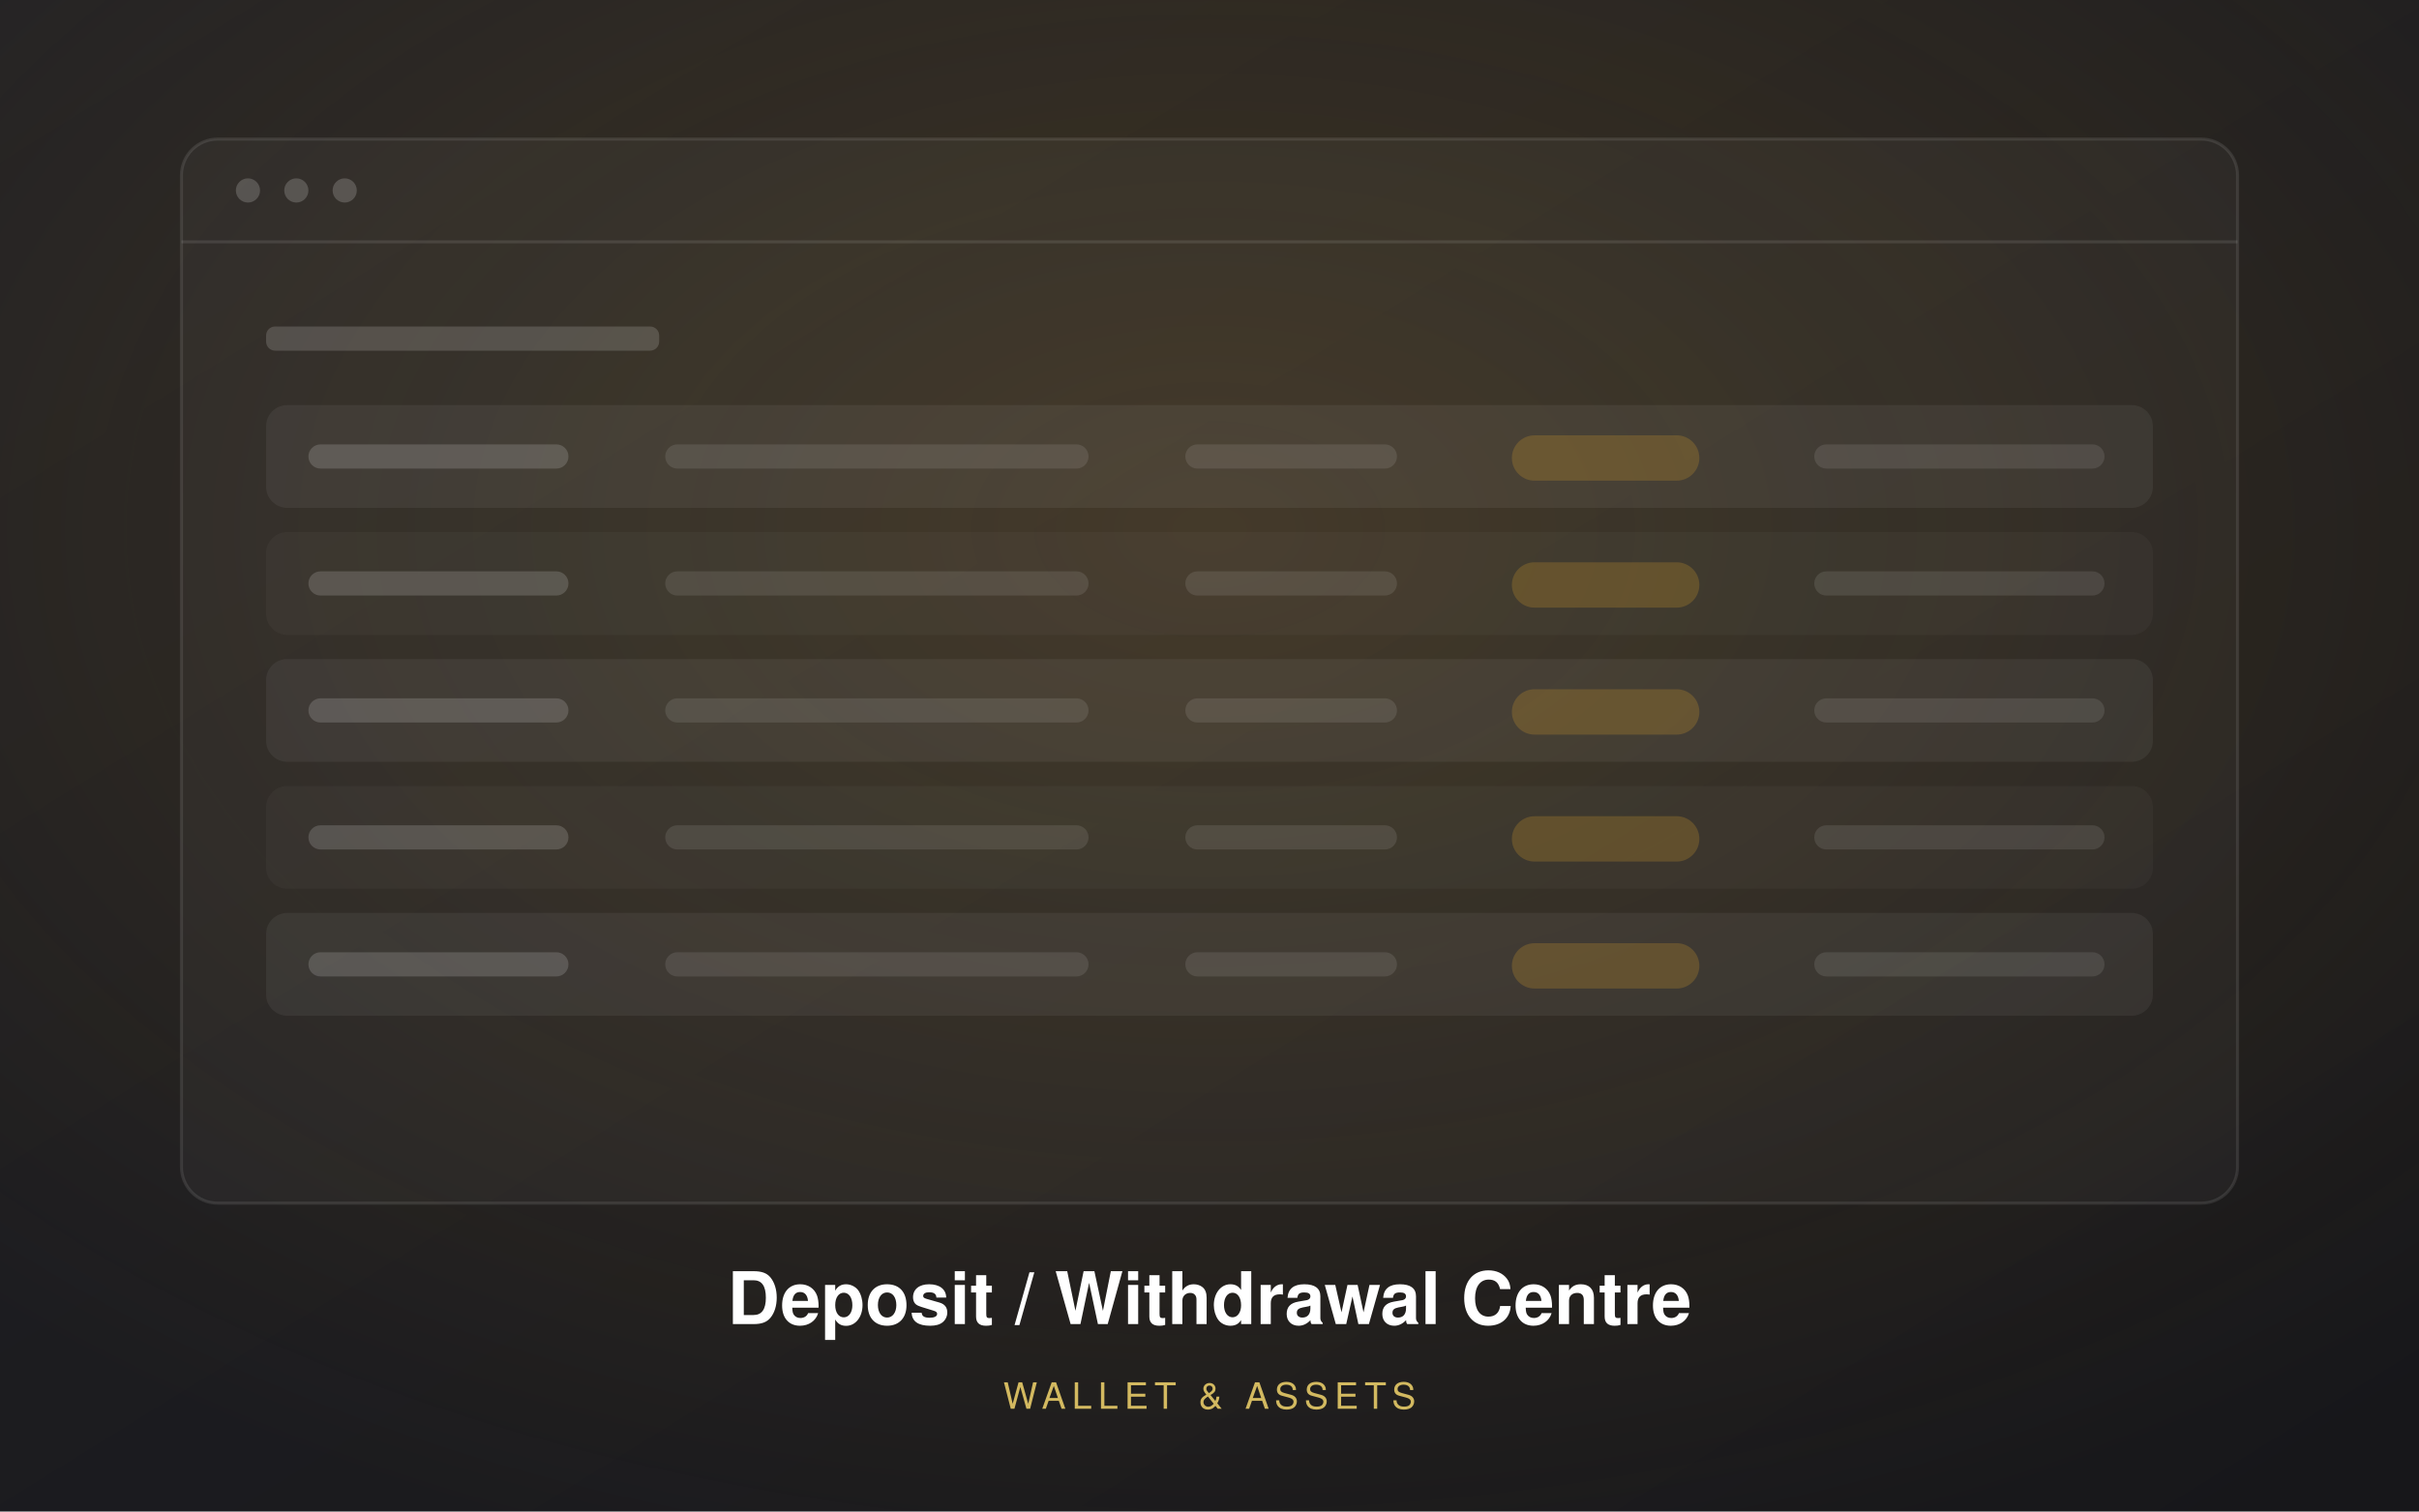
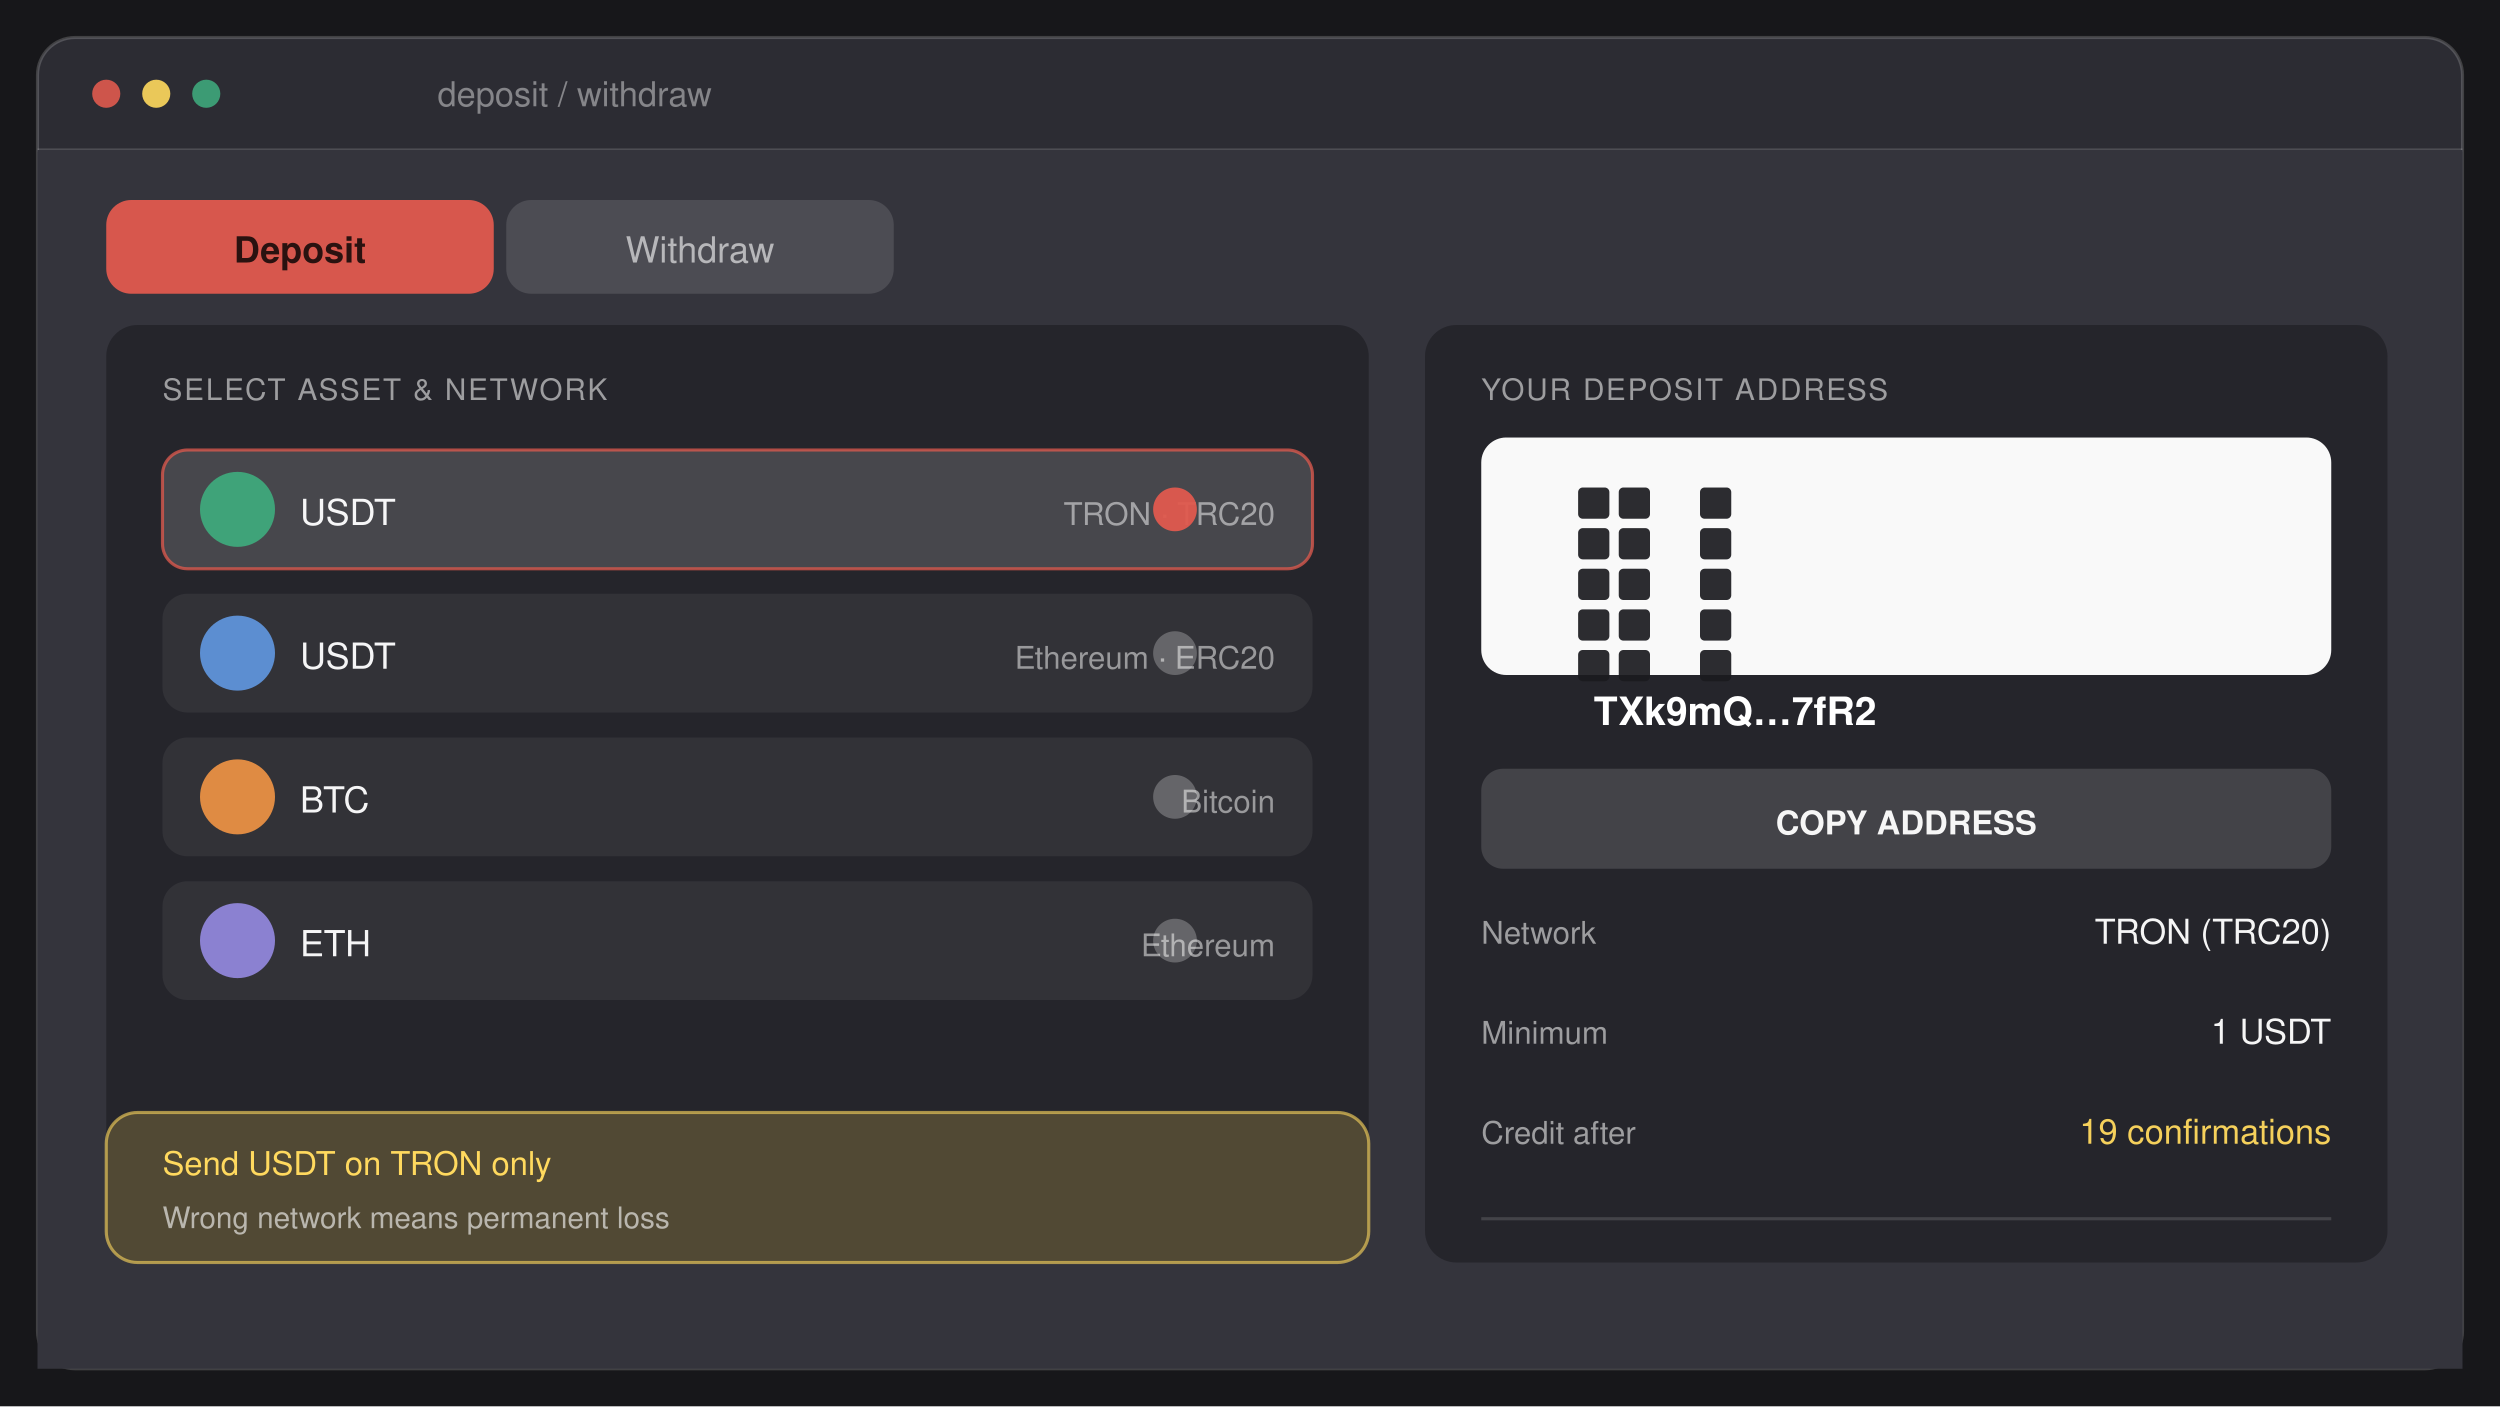
- <svg xmlns="http://www.w3.org/2000/svg" viewBox="0 0 800 500" width="800" height="500" role="img">
-   <defs>
-     <linearGradient id="bg" x1="0" y1="0" x2="1" y2="1">
-       <stop offset="0%" stop-color="#202024" />
-       <stop offset="100%" stop-color="#17171a" />
-     </linearGradient>
-     <radialGradient id="glow" cx="0.5" cy="0.35" r="0.72">
-       <stop offset="0%" stop-color="#b8892e" stop-opacity="0.22" />
-       <stop offset="100%" stop-color="#b8892e" stop-opacity="0" />
-     </radialGradient>
-   </defs>
-   <rect width="800" height="500" fill="url(#bg)" />
-   <rect width="800" height="500" fill="url(#glow)" />
-   <rect x="60" y="46" width="680" height="352" rx="12" fill="#ffffff" fill-opacity="0.035" stroke="#ffffff" stroke-opacity="0.1" />
-   <line x1="60" y1="80" x2="740" y2="80" stroke="#ffffff" stroke-opacity="0.10" />
-   <circle cx="82" cy="63" r="4" fill="#ffffff" fill-opacity="0.18" />
-   <circle cx="98" cy="63" r="4" fill="#ffffff" fill-opacity="0.18" />
-   <circle cx="114" cy="63" r="4" fill="#ffffff" fill-opacity="0.18" />
-   <rect x="88" y="108" width="130" height="8" rx="3" fill="#ffffff" fill-opacity="0.16" />
-   <rect x="88" y="134" width="624" height="34" rx="7" fill="#ffffff" fill-opacity="0.055" />
-   <rect x="102" y="147" width="86" height="8" rx="4" fill="#ffffff" fill-opacity="0.16" />
-   <rect x="220" y="147" width="140" height="8" rx="4" fill="#ffffff" fill-opacity="0.1" />
-   <rect x="392" y="147" width="70" height="8" rx="4" fill="#ffffff" fill-opacity="0.1" />
-   <rect x="500" y="144" width="62" height="15" rx="7.5" fill="#b8892e" fill-opacity="0.3" />
-   <rect x="600" y="147" width="96" height="8" rx="4" fill="#ffffff" fill-opacity="0.1" />
-   <rect x="88" y="176" width="624" height="34" rx="7" fill="#ffffff" fill-opacity="0.03" />
-   <rect x="102" y="189" width="86" height="8" rx="4" fill="#ffffff" fill-opacity="0.16" />
-   <rect x="220" y="189" width="140" height="8" rx="4" fill="#ffffff" fill-opacity="0.1" />
-   <rect x="392" y="189" width="70" height="8" rx="4" fill="#ffffff" fill-opacity="0.1" />
-   <rect x="500" y="186" width="62" height="15" rx="7.5" fill="#b8892e" fill-opacity="0.3" />
-   <rect x="600" y="189" width="96" height="8" rx="4" fill="#ffffff" fill-opacity="0.1" />
-   <rect x="88" y="218" width="624" height="34" rx="7" fill="#ffffff" fill-opacity="0.055" />
-   <rect x="102" y="231" width="86" height="8" rx="4" fill="#ffffff" fill-opacity="0.16" />
-   <rect x="220" y="231" width="140" height="8" rx="4" fill="#ffffff" fill-opacity="0.1" />
-   <rect x="392" y="231" width="70" height="8" rx="4" fill="#ffffff" fill-opacity="0.1" />
-   <rect x="500" y="228" width="62" height="15" rx="7.5" fill="#b8892e" fill-opacity="0.3" />
-   <rect x="600" y="231" width="96" height="8" rx="4" fill="#ffffff" fill-opacity="0.1" />
-   <rect x="88" y="260" width="624" height="34" rx="7" fill="#ffffff" fill-opacity="0.03" />
-   <rect x="102" y="273" width="86" height="8" rx="4" fill="#ffffff" fill-opacity="0.16" />
-   <rect x="220" y="273" width="140" height="8" rx="4" fill="#ffffff" fill-opacity="0.1" />
-   <rect x="392" y="273" width="70" height="8" rx="4" fill="#ffffff" fill-opacity="0.1" />
-   <rect x="500" y="270" width="62" height="15" rx="7.5" fill="#b8892e" fill-opacity="0.3" />
-   <rect x="600" y="273" width="96" height="8" rx="4" fill="#ffffff" fill-opacity="0.1" />
-   <rect x="88" y="302" width="624" height="34" rx="7" fill="#ffffff" fill-opacity="0.055" />
-   <rect x="102" y="315" width="86" height="8" rx="4" fill="#ffffff" fill-opacity="0.16" />
-   <rect x="220" y="315" width="140" height="8" rx="4" fill="#ffffff" fill-opacity="0.1" />
-   <rect x="392" y="315" width="70" height="8" rx="4" fill="#ffffff" fill-opacity="0.1" />
-   <rect x="500" y="312" width="62" height="15" rx="7.5" fill="#b8892e" fill-opacity="0.3" />
-   <rect x="600" y="315" width="96" height="8" rx="4" fill="#ffffff" fill-opacity="0.1" />
-   <text x="400" y="438" text-anchor="middle" font-family="Helvetica, Arial, sans-serif" font-size="24" font-weight="600" fill="#ffffff" fill-opacity="1" letter-spacing="0">Deposit / Withdrawal Centre</text>
-   <text x="400" y="466" text-anchor="middle" font-family="Helvetica, Arial, sans-serif" font-size="12" font-weight="400" fill="#ffe071" fill-opacity="0.8" letter-spacing="2">WALLET &amp; ASSETS</text>
+ <svg xmlns="http://www.w3.org/2000/svg" viewBox="0 0 800 450" width="800" height="450" role="img" aria-label="proj-deposit">
+   <rect width="800" height="450" fill="#17171a" />
+   <rect x="12" y="12" width="776" height="426" rx="12" fill="#2c2c33" fill-opacity="1" stroke="#ffffff" stroke-opacity="0.18" stroke-width="1" />
+   <line x1="12" y1="48" x2="788" y2="48" stroke="#ffffff" stroke-opacity="0.16" stroke-width="1" />
+   <circle cx="34" cy="30" r="4.5" fill="#e05a4e" fill-opacity="0.9" />
+   <circle cx="50" cy="30" r="4.5" fill="#ffd95e" fill-opacity="0.9" />
+   <circle cx="66" cy="30" r="4.5" fill="#3fa87b" fill-opacity="0.9" />
+   <text x="140" y="34" text-anchor="start" font-family="Helvetica, Arial, sans-serif" font-size="11" font-weight="400" fill="#ffffff" fill-opacity="0.42" letter-spacing="0">deposit / withdraw</text>
+   <rect x="12" y="48" width="776" height="390" rx="0" fill="#34343c" fill-opacity="1" />
+   <rect x="34" y="64" width="124" height="30" rx="8" fill="#e05a4e" fill-opacity="0.95" />
+   <text x="96" y="84" text-anchor="middle" font-family="Helvetica, Arial, sans-serif" font-size="11.5" font-weight="600" fill="#2a1210" fill-opacity="1" letter-spacing="0">Deposit</text>
+   <rect x="162" y="64" width="124" height="30" rx="8" fill="#ffffff" fill-opacity="0.12" />
+   <text x="224" y="84" text-anchor="middle" font-family="Helvetica, Arial, sans-serif" font-size="11.5" font-weight="400" fill="#ffffff" fill-opacity="0.6" letter-spacing="0">Withdraw</text>
+   <rect x="34" y="104" width="404" height="300" rx="10" fill="#25252b" fill-opacity="1" />
+   <text x="52" y="128" text-anchor="start" font-family="Helvetica, Arial, sans-serif" font-size="9.5" font-weight="400" fill="#ffffff" fill-opacity="0.55" letter-spacing="0.6">SELECT ASSET &amp; NETWORK</text>
+   <rect x="52" y="144" width="368" height="38" rx="8" fill="#ffffff" fill-opacity="0.16" stroke="#e05a4e" stroke-opacity="0.75" stroke-width="1" />
+   <circle cx="76" cy="163" r="12" fill="#3fa87b" fill-opacity="0.95" />
+   <text x="96" y="168" text-anchor="start" font-family="Helvetica, Arial, sans-serif" font-size="11.5" font-weight="500" fill="#ffffff" fill-opacity="0.95" letter-spacing="0">USDT</text>
+   <text x="408" y="168" text-anchor="end" font-family="Helvetica, Arial, sans-serif" font-size="10" font-weight="400" fill="#ffffff" fill-opacity="0.5" letter-spacing="0">TRON · TRC20</text>
+   <circle cx="376" cy="163" r="7" fill="#e05a4e" fill-opacity="0.95" />
+   <rect x="52" y="190" width="368" height="38" rx="8" fill="#ffffff" fill-opacity="0.06" />
+   <circle cx="76" cy="209" r="12" fill="#5f93d8" fill-opacity="0.95" />
+   <text x="96" y="214" text-anchor="start" font-family="Helvetica, Arial, sans-serif" font-size="11.5" font-weight="500" fill="#ffffff" fill-opacity="0.95" letter-spacing="0">USDT</text>
+   <text x="408" y="214" text-anchor="end" font-family="Helvetica, Arial, sans-serif" font-size="10" font-weight="400" fill="#ffffff" fill-opacity="0.5" letter-spacing="0">Ethereum · ERC20</text>
+   <circle cx="376" cy="209" r="7" fill="#ffffff" fill-opacity="0.25" />
+   <rect x="52" y="236" width="368" height="38" rx="8" fill="#ffffff" fill-opacity="0.06" />
+   <circle cx="76" cy="255" r="12" fill="#e89044" fill-opacity="0.95" />
+   <text x="96" y="260" text-anchor="start" font-family="Helvetica, Arial, sans-serif" font-size="11.5" font-weight="500" fill="#ffffff" fill-opacity="0.95" letter-spacing="0">BTC</text>
+   <text x="408" y="260" text-anchor="end" font-family="Helvetica, Arial, sans-serif" font-size="10" font-weight="400" fill="#ffffff" fill-opacity="0.5" letter-spacing="0">Bitcoin</text>
+   <circle cx="376" cy="255" r="7" fill="#ffffff" fill-opacity="0.25" />
+   <rect x="52" y="282" width="368" height="38" rx="8" fill="#ffffff" fill-opacity="0.06" />
+   <circle cx="76" cy="301" r="12" fill="#9086d8" fill-opacity="0.95" />
+   <text x="96" y="306" text-anchor="start" font-family="Helvetica, Arial, sans-serif" font-size="11.5" font-weight="500" fill="#ffffff" fill-opacity="0.95" letter-spacing="0">ETH</text>
+   <text x="408" y="306" text-anchor="end" font-family="Helvetica, Arial, sans-serif" font-size="10" font-weight="400" fill="#ffffff" fill-opacity="0.5" letter-spacing="0">Ethereum</text>
+   <circle cx="376" cy="301" r="7" fill="#ffffff" fill-opacity="0.25" />
+   <rect x="34" y="414" width="404" height="0" rx="0" fill="#ffffff" fill-opacity="0" />
+   <rect x="34" y="414" width="404" height="0" rx="0" fill="#ffffff" fill-opacity="0" />
+   <rect x="34" y="356" width="404" height="48" rx="10" fill="#ffd95e" fill-opacity="0.2" stroke="#ffd95e" stroke-opacity="0.6" stroke-width="1" />
+   <text x="52" y="376" text-anchor="start" font-family="Helvetica, Arial, sans-serif" font-size="10.5" font-weight="500" fill="#ffd95e" fill-opacity="1" letter-spacing="0">Send USDT on TRON only</text>
+   <text x="52" y="393" text-anchor="start" font-family="Helvetica, Arial, sans-serif" font-size="9.5" font-weight="400" fill="#ffffff" fill-opacity="0.6" letter-spacing="0">Wrong network means permanent loss</text>
+   <rect x="456" y="104" width="308" height="300" rx="10" fill="#25252b" fill-opacity="1" />
+   <text x="474" y="128" text-anchor="start" font-family="Helvetica, Arial, sans-serif" font-size="9.5" font-weight="400" fill="#ffffff" fill-opacity="0.55" letter-spacing="0.6">YOUR DEPOSIT ADDRESS</text>
+   <rect x="474" y="140" width="272" height="76" rx="8" fill="#ffffff" fill-opacity="0.97" />
+   <rect x="505" y="156" width="10" height="10" rx="1.5" fill="#1a1a1f" fill-opacity="0.92" />
+   <rect x="518" y="156" width="10" height="10" rx="1.5" fill="#1a1a1f" fill-opacity="0.92" />
+   <rect x="544" y="156" width="10" height="10" rx="1.5" fill="#1a1a1f" fill-opacity="0.92" />
+   <rect x="505" y="169" width="10" height="10" rx="1.5" fill="#1a1a1f" fill-opacity="0.92" />
+   <rect x="518" y="169" width="10" height="10" rx="1.5" fill="#1a1a1f" fill-opacity="0.92" />
+   <rect x="544" y="169" width="10" height="10" rx="1.5" fill="#1a1a1f" fill-opacity="0.92" />
+   <rect x="505" y="182" width="10" height="10" rx="1.5" fill="#1a1a1f" fill-opacity="0.92" />
+   <rect x="518" y="182" width="10" height="10" rx="1.5" fill="#1a1a1f" fill-opacity="0.92" />
+   <rect x="544" y="182" width="10" height="10" rx="1.5" fill="#1a1a1f" fill-opacity="0.92" />
+   <rect x="505" y="195" width="10" height="10" rx="1.5" fill="#1a1a1f" fill-opacity="0.92" />
+   <rect x="518" y="195" width="10" height="10" rx="1.5" fill="#1a1a1f" fill-opacity="0.92" />
+   <rect x="544" y="195" width="10" height="10" rx="1.5" fill="#1a1a1f" fill-opacity="0.92" />
+   <rect x="505" y="208" width="10" height="10" rx="1.5" fill="#1a1a1f" fill-opacity="0.92" />
+   <rect x="518" y="208" width="10" height="10" rx="1.5" fill="#1a1a1f" fill-opacity="0.92" />
+   <rect x="544" y="208" width="10" height="10" rx="1.5" fill="#1a1a1f" fill-opacity="0.92" />
+   <text x="510" y="232" text-anchor="start" font-family="Helvetica, Arial, sans-serif" font-size="12.5" font-weight="600" fill="#ffffff" fill-opacity="1" letter-spacing="0">TXk9mQ…7fR2</text>
+   <rect x="474" y="246" width="272" height="32" rx="7" fill="#ffffff" fill-opacity="0.14" />
+   <text x="610" y="267" text-anchor="middle" font-family="Helvetica, Arial, sans-serif" font-size="10.5" font-weight="600" fill="#ffffff" fill-opacity="0.95" letter-spacing="0">COPY ADDRESS</text>
+   <text x="474" y="302" text-anchor="start" font-family="Helvetica, Arial, sans-serif" font-size="10" font-weight="400" fill="#ffffff" fill-opacity="0.55" letter-spacing="0">Network</text>
+   <text x="746" y="302" text-anchor="end" font-family="Helvetica, Arial, sans-serif" font-size="11" font-weight="500" fill="#ffffff" fill-opacity="0.95" letter-spacing="0">TRON (TRC20)</text>
+   <text x="474" y="334" text-anchor="start" font-family="Helvetica, Arial, sans-serif" font-size="10" font-weight="400" fill="#ffffff" fill-opacity="0.55" letter-spacing="0">Minimum</text>
+   <text x="746" y="334" text-anchor="end" font-family="Helvetica, Arial, sans-serif" font-size="11" font-weight="500" fill="#ffffff" fill-opacity="0.95" letter-spacing="0">1 USDT</text>
+   <text x="474" y="366" text-anchor="start" font-family="Helvetica, Arial, sans-serif" font-size="10" font-weight="400" fill="#ffffff" fill-opacity="0.55" letter-spacing="0">Credit after</text>
+   <text x="746" y="366" text-anchor="end" font-family="Helvetica, Arial, sans-serif" font-size="11" font-weight="500" fill="#ffd95e" fill-opacity="0.95" letter-spacing="0">19 confirmations</text>
+   <line x1="474" y1="390" x2="746" y2="390" stroke="#ffffff" stroke-opacity="0.14" stroke-width="1" />
</svg>
